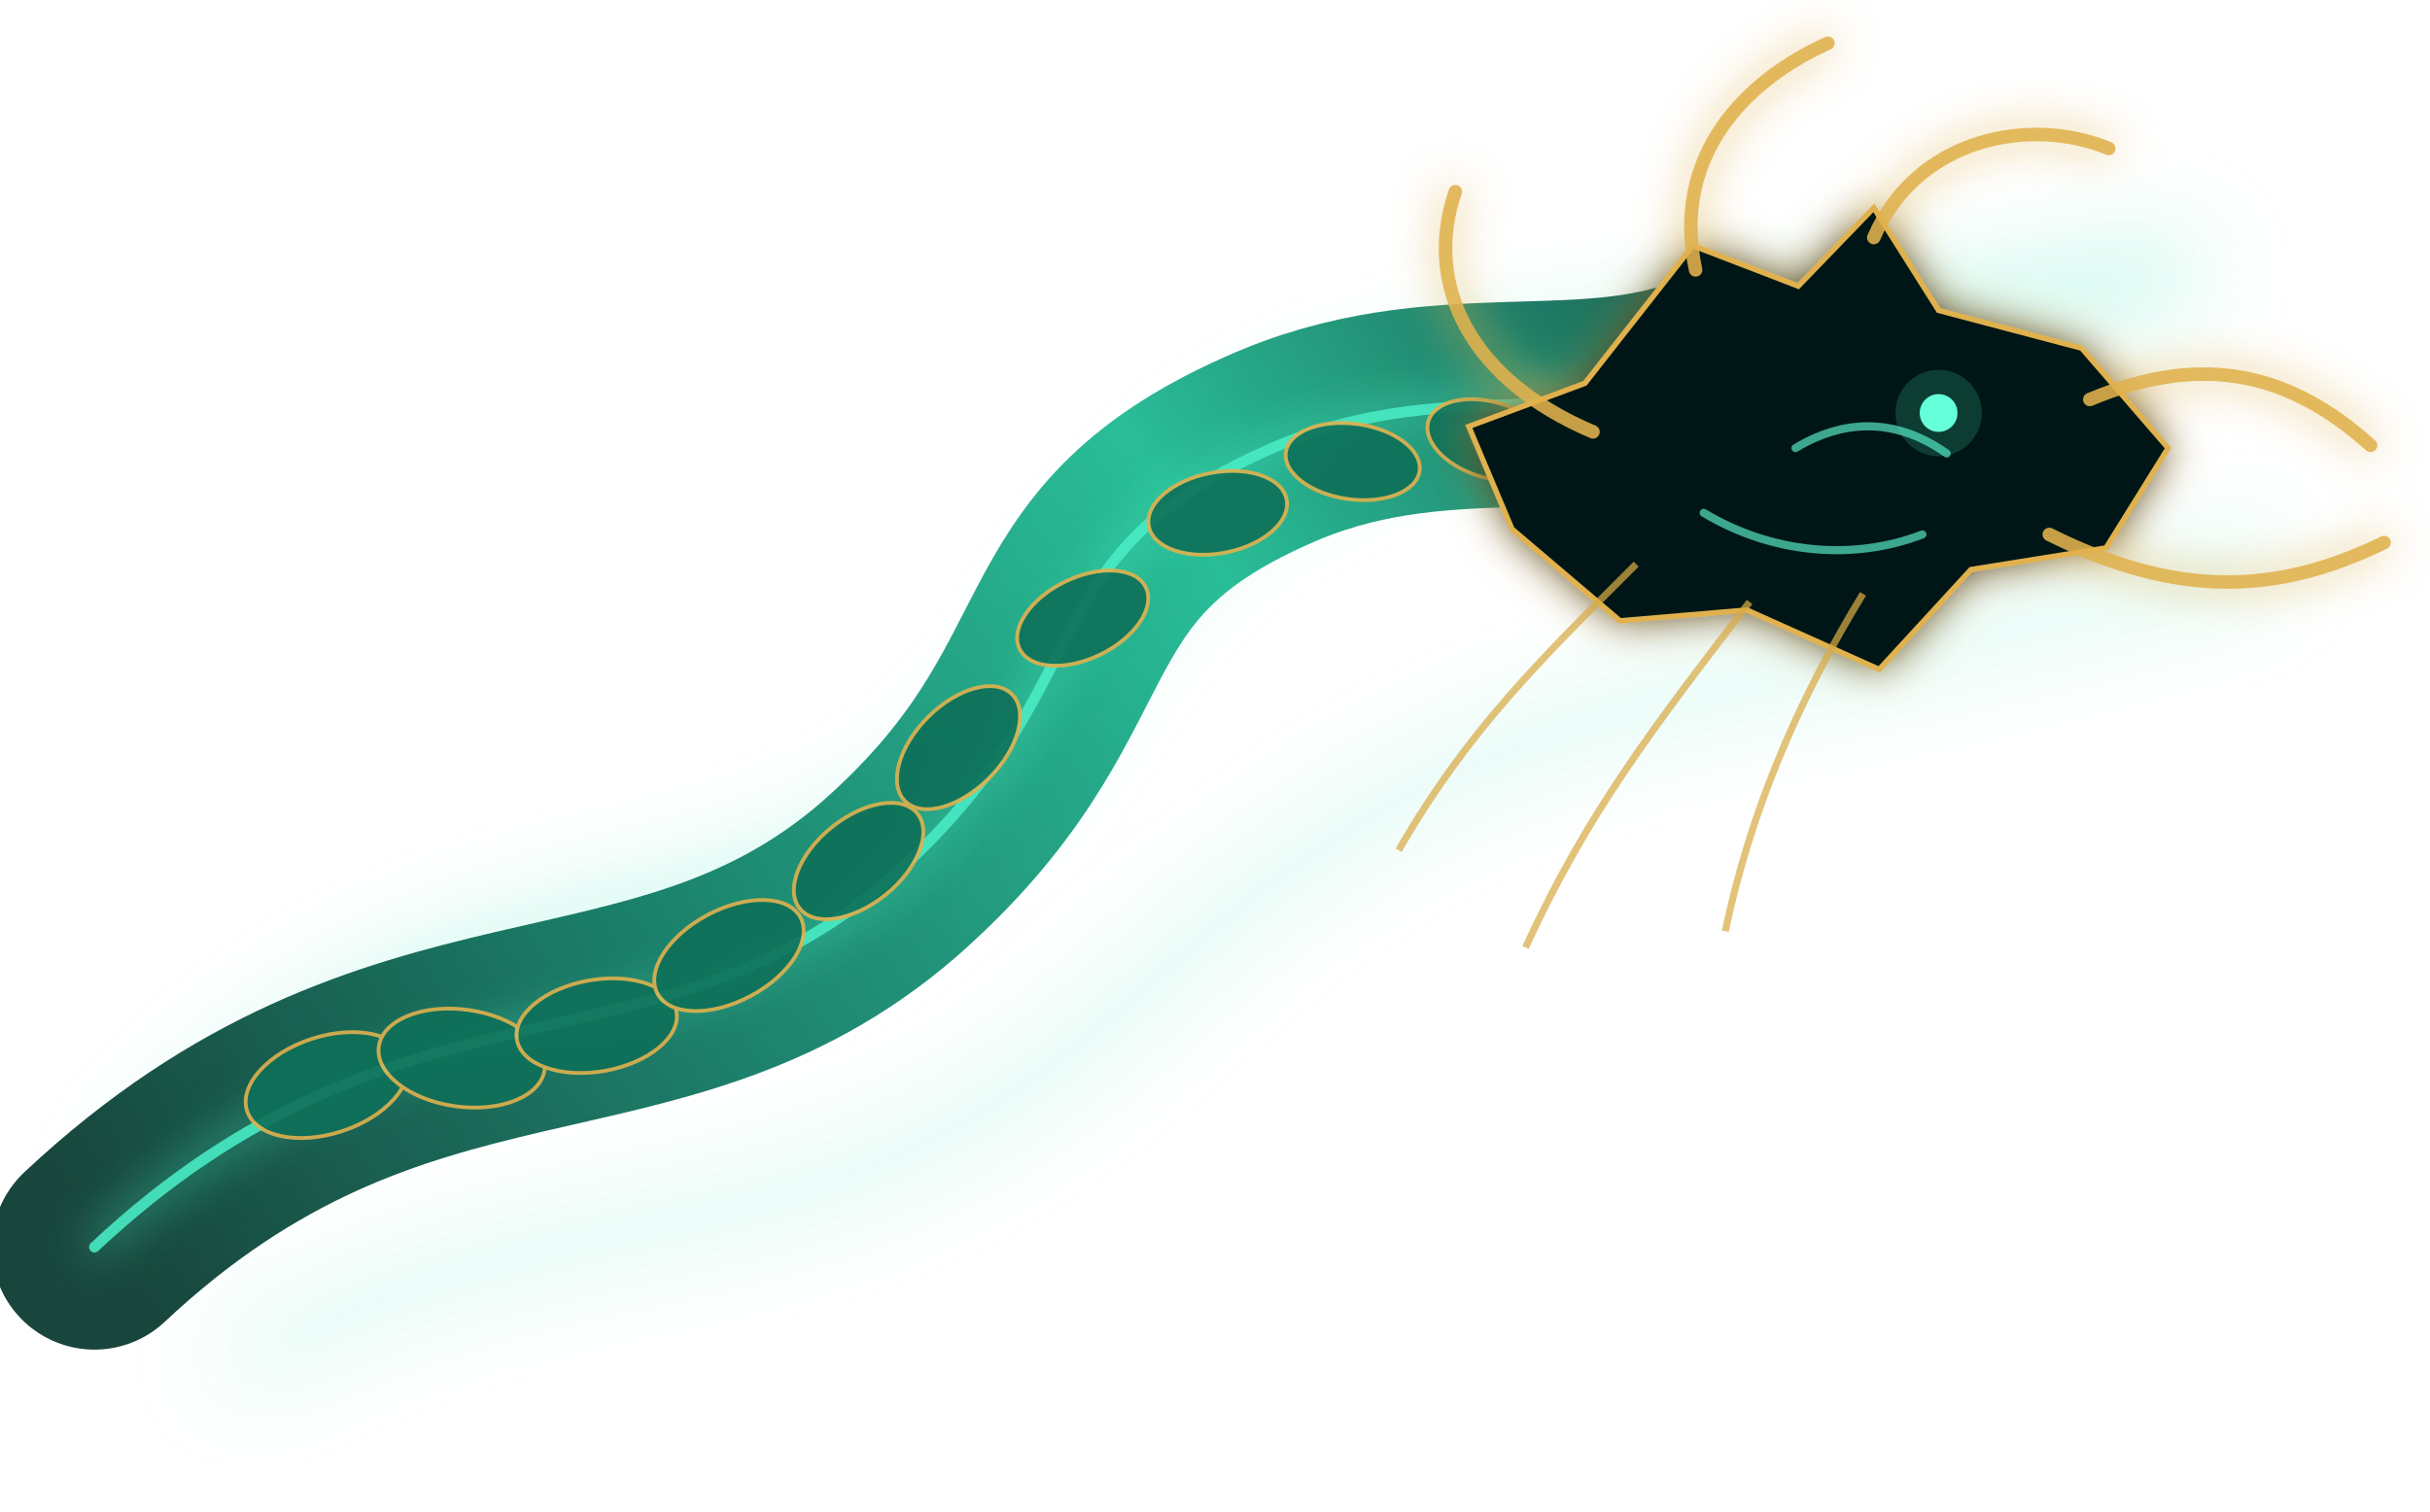
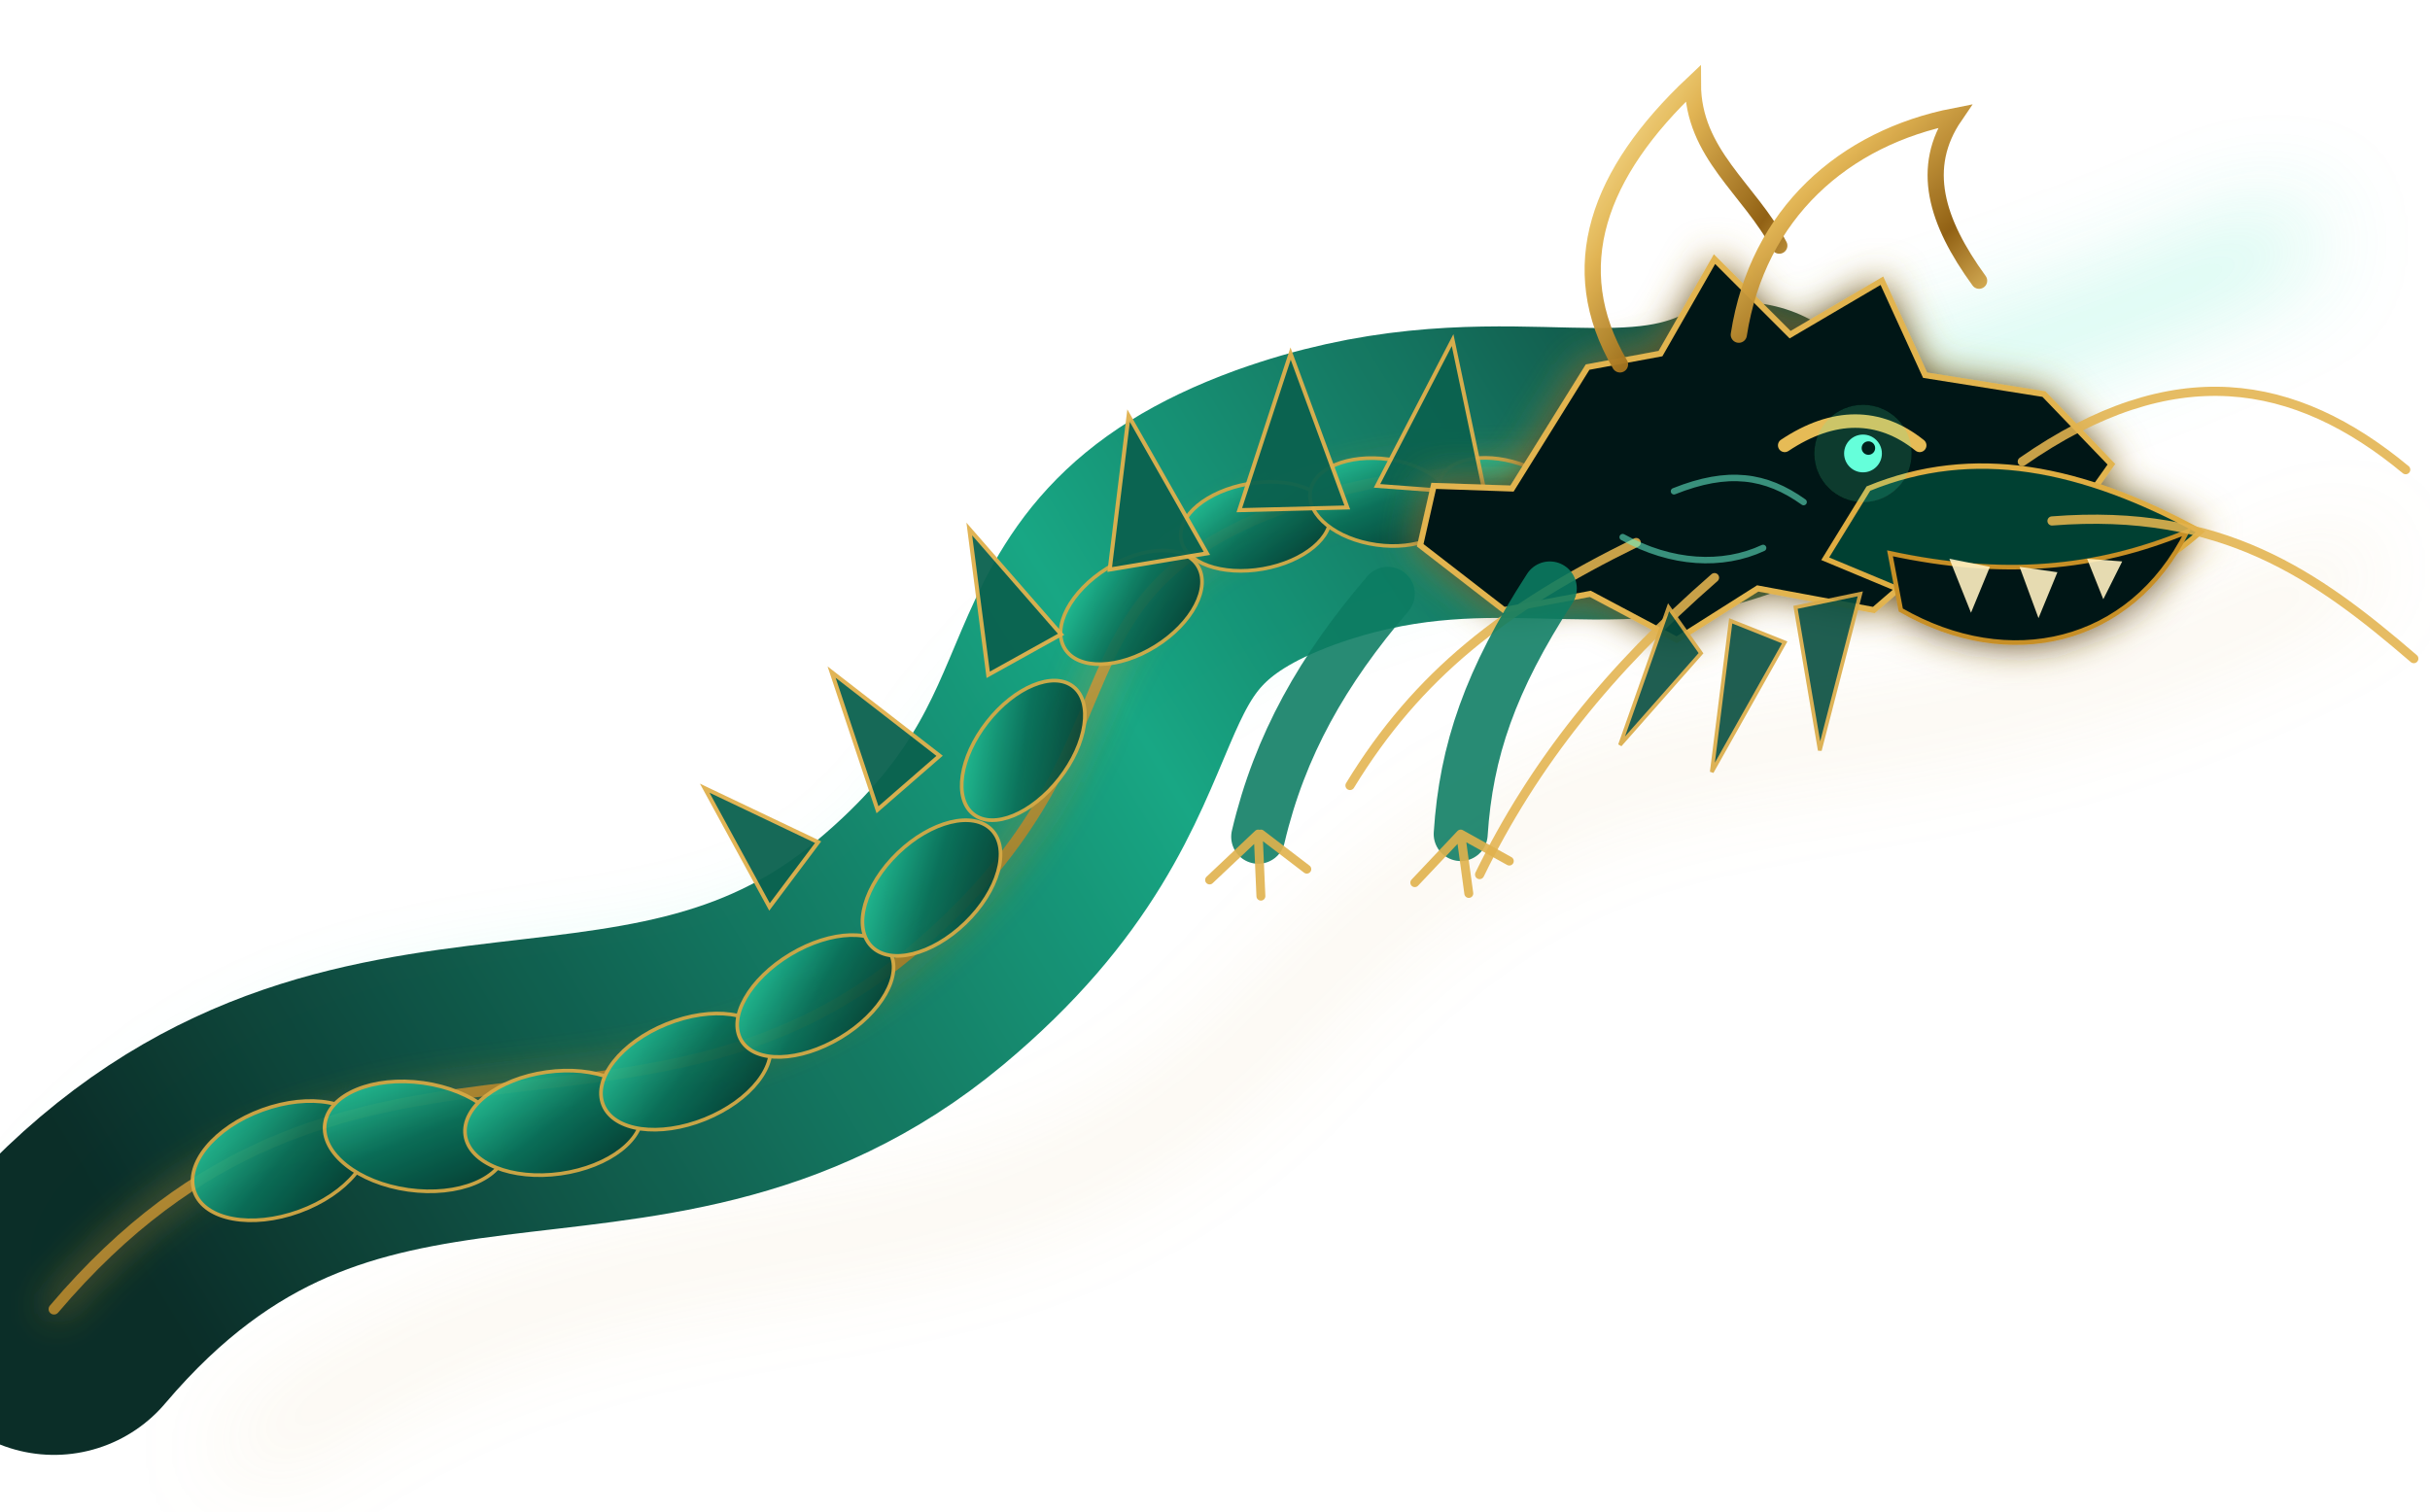
<svg xmlns="http://www.w3.org/2000/svg" viewBox="0 0 900 560" fill="none">
  <defs>
-     <linearGradient id="body" x1="80" y1="520" x2="760" y2="40" gradientUnits="userSpaceOnUse">
-       <stop stop-color="#04362c" />
-       <stop offset=".28" stop-color="#0a765f" />
-       <stop offset=".58" stop-color="#18b88f" />
-       <stop offset=".83" stop-color="#0a5545" />
-       <stop offset="1" stop-color="#021712" />
+     <linearGradient id="body" x1="70" y1="500" x2="760" y2="80" gradientUnits="userSpaceOnUse">
+       <stop stop-color="#01251f" />
+       <stop offset=".22" stop-color="#075847" />
+       <stop offset=".52" stop-color="#0fa37f" />
+       <stop offset=".72" stop-color="#0a6c57" />
+       <stop offset="1" stop-color="#021612" />
    </linearGradient>
-     <linearGradient id="edge" x1="120" y1="500" x2="780" y2="55">
-       <stop stop-color="#1ee5b9" />
-       <stop offset=".46" stop-color="#77f4d2" />
-       <stop offset=".68" stop-color="#e7ba55" />
-       <stop offset="1" stop-color="#86560c" />
+     <linearGradient id="scale" x1="0" y1="0" x2="1" y2="1">
+       <stop stop-color="#29d7a8" />
+       <stop offset=".5" stop-color="#0a7059" />
+       <stop offset="1" stop-color="#033129" />
    </linearGradient>
-     <radialGradient id="head" cx="0" cy="0" r="1" gradientTransform="translate(656 194) rotate(144) scale(180 150)">
-       <stop stop-color="#1aa17e" />
-       <stop offset=".48" stop-color="#075442" />
+     <linearGradient id="gold" x1="0" y1="0" x2="1" y2="1">
+       <stop stop-color="#fff0a8" />
+       <stop offset=".32" stop-color="#e0b14d" />
+       <stop offset=".7" stop-color="#8d5b0b" />
+       <stop offset="1" stop-color="#f0c868" />
+     </linearGradient>
+     <radialGradient id="head" cx="0" cy="0" r="1" gradientTransform="translate(620 174) rotate(135) scale(210 175)">
+       <stop stop-color="#19b189" />
+       <stop offset=".46" stop-color="#075744" />
      <stop offset="1" stop-color="#011813" />
    </radialGradient>
-     <filter id="glow" x="-30%" y="-30%" width="160%" height="160%">
-       <feGaussianBlur stdDeviation="8" result="b" />
+     <filter id="glow" x="-40%" y="-40%" width="180%" height="180%">
+       <feGaussianBlur stdDeviation="7" result="b" />
      <feMerge>
        <feMergeNode in="b" />
        <feMergeNode in="SourceGraphic" />
      </feMerge>
    </filter>
-     <filter id="soft" x="-30%" y="-30%" width="160%" height="160%">
+     <filter id="soft" x="-40%" y="-40%" width="180%" height="180%">
      <feGaussianBlur stdDeviation="18" />
    </filter>
  </defs>
-   <g opacity=".36" filter="url(#soft)" stroke="#26e3b4" stroke-linecap="round">
-     <path d="M55 443C174 298 318 381 397 242C467 117 619 140 805 101" stroke-width="18" />
-     <path d="M88 505C229 430 303 478 422 368C554 244 620 270 838 207" stroke-width="10" />
+   <g opacity=".28" filter="url(#soft)" stroke-linecap="round">
+     <path d="M25 472C145 320 275 430 365 296C455 160 603 201 846 89" stroke="#26e5b6" stroke-width="22" />
+     <path d="M90 540C244 424 360 500 474 376C610 228 683 315 873 208" stroke="#d7a844" stroke-width="9" />
  </g>
-   <path d="M35 462C148 356 242 401 329 326C410 255 379 207 469 167C533 138 588 160 638 138" stroke="url(#body)" stroke-width="76" stroke-linecap="round" stroke-linejoin="round" opacity=".92" />
-   <path d="M35 462C148 356 242 401 329 326C410 255 379 207 469 167C533 138 588 160 638 138" stroke="url(#edge)" stroke-width="4" stroke-linecap="round" stroke-linejoin="round" opacity=".9" filter="url(#glow)" />
-   <g fill="#0d6f58" stroke="#dfb04e" stroke-width="1.4" opacity=".9">
-     <ellipse cx="121" cy="402" rx="31" ry="18" transform="rotate(-18 121 402)" />
-     <ellipse cx="171" cy="392" rx="31" ry="18" transform="rotate(8 171 392)" />
-     <ellipse cx="221" cy="380" rx="30" ry="17" transform="rotate(-10 221 380)" />
-     <ellipse cx="270" cy="354" rx="30" ry="17" transform="rotate(-28 270 354)" />
-     <ellipse cx="318" cy="319" rx="28" ry="16" transform="rotate(-39 318 319)" />
-     <ellipse cx="355" cy="277" rx="28" ry="16" transform="rotate(-45 355 277)" />
-     <ellipse cx="401" cy="229" rx="26" ry="15" transform="rotate(-26 401 229)" />
-     <ellipse cx="451" cy="190" rx="26" ry="15" transform="rotate(-11 451 190)" />
-     <ellipse cx="501" cy="171" rx="25" ry="14" transform="rotate(8 501 171)" />
-     <ellipse cx="552" cy="163" rx="24" ry="14" transform="rotate(17 552 163)" />
+   <path d="M20 485C126 360 235 438 337 353C428 277 383 222 476 188C551 161 597 188 645 166" stroke="url(#body)" stroke-width="108" stroke-linecap="round" stroke-linejoin="round" opacity=".96" />
+   <path d="M20 485C126 360 235 438 337 353C428 277 383 222 476 188C551 161 597 188 645 166" stroke="url(#gold)" stroke-width="4" stroke-linecap="round" stroke-linejoin="round" opacity=".9" filter="url(#glow)" />
+   <g fill="url(#scale)" stroke="#d8aa45" stroke-width="1.35" opacity=".92">
+     <ellipse cx="104" cy="430" rx="34" ry="20" transform="rotate(-20 104 430)" />
+     <ellipse cx="154" cy="421" rx="34" ry="20" transform="rotate(8 154 421)" />
+     <ellipse cx="205" cy="416" rx="33" ry="19" transform="rotate(-8 205 416)" />
+     <ellipse cx="254" cy="397" rx="33" ry="19" transform="rotate(-22 254 397)" />
+     <ellipse cx="302" cy="369" rx="32" ry="18" transform="rotate(-31 302 369)" />
+     <ellipse cx="345" cy="329" rx="31" ry="18" transform="rotate(-44 345 329)" />
+     <ellipse cx="379" cy="278" rx="30" ry="17" transform="rotate(-52 379 278)" />
+     <ellipse cx="419" cy="225" rx="29" ry="17" transform="rotate(-32 419 225)" />
+     <ellipse cx="465" cy="195" rx="28" ry="16" transform="rotate(-10 465 195)" />
+     <ellipse cx="512" cy="186" rx="27" ry="16" transform="rotate(8 512 186)" />
+     <ellipse cx="558" cy="186" rx="26" ry="15" transform="rotate(18 558 186)" />
+   </g>
+   <g fill="#0b624f" stroke="#dfb04d" stroke-width="1.5" opacity=".95">
+     <path d="M285 336l-24-44 42 20z" />
+     <path d="M325 300l-17-51 40 31z" />
+     <path d="M366 250l-7-54 34 39z" />
+     <path d="M411 211l7-57 29 51z" />
+     <path d="M459 189l19-58 21 57z" />
+     <path d="M510 180l28-54 12 57z" />
+     <path d="M559 182l39-44-1 58z" />
  </g>
  <g filter="url(#glow)">
-     <path d="M587 142L627 91L666 106L694 77L718 115L771 129L803 166L780 203L730 211L696 248L647 226L600 230L560 196L544 158Z" fill="url(#head)" stroke="#e0b14d" stroke-width="2" />
-     <path d="M628 100C619 58 646 30 677 16M694 88C710 51 752 43 781 55M590 160C545 141 527 106 539 71M774 148C817 130 849 139 878 165M759 198C807 222 844 220 883 201" stroke="#e0b14d" stroke-width="5" stroke-linecap="round" opacity=".88" />
-     <path d="M665 166C685 154 704 156 721 168M631 190C656 205 686 208 712 198" stroke="#5cf3d0" stroke-width="3" stroke-linecap="round" opacity=".65" />
-     <circle cx="718" cy="153" r="7" fill="#6dffdc" />
-     <circle cx="718" cy="153" r="16" fill="#3affcf" opacity=".16" />
+     <path d="M560 181L588 136L615 131L635 96L663 124L697 104L713 139L757 146L782 172L765 196L723 201L694 226L651 218L621 237L589 220L557 226L526 202L531 180Z" fill="url(#head)" stroke="#e2b44f" stroke-width="2.2" />
+     <path d="M692 181C731 165 771 173 815 197C789 220 756 232 712 222L676 207Z" fill="#064133" stroke="#dfad43" stroke-width="2" />
+     <path d="M700 205C742 214 776 211 810 197C789 239 744 249 704 226Z" fill="#021814" stroke="#c78f25" stroke-width="1.7" />
+     <g fill="#fff1c2" opacity=".9">
+       <path d="M722 207l8 20 7-17z" />
+       <path d="M748 210l7 19 7-17z" />
+       <path d="M773 207l6 15 7-14z" />
+     </g>
+     <path d="M661 165C679 153 696 153 711 165" stroke="#e6bb56" stroke-width="5" stroke-linecap="round" />
+     <circle cx="690" cy="168" r="7" fill="#6dffdc" />
+     <circle cx="690" cy="168" r="18" fill="#35ffd0" opacity=".15" />
+     <circle cx="692" cy="166" r="2.5" fill="#00231c" />
  </g>
-   <g stroke="#d8aa45" stroke-width="2.6" opacity=".72">
-     <path d="M606 209C571 244 544 270 518 315" />
-     <path d="M648 223C612 270 588 301 565 351" />
-     <path d="M690 220C665 261 648 302 639 345" />
+   <g fill="none" stroke="url(#gold)" stroke-width="6" stroke-linecap="round" opacity=".96">
+     <path d="M600 135C579 99 592 64 627 31C627 57 648 70 659 91" />
+     <path d="M644 124C651 79 683 51 724 43C711 62 717 82 733 104" />
+   </g>
+   <g fill="none" stroke="#e3b34e" stroke-width="3.4" stroke-linecap="round" opacity=".88">
+     <path d="M749 171C805 132 850 140 891 174" />
+     <path d="M760 193C823 188 858 213 894 244" />
+     <path d="M606 201C557 225 525 250 500 291" />
+     <path d="M635 214C596 248 568 283 548 324" />
+   </g>
+   <g fill="#074c3e" stroke="#d9aa45" stroke-width="1.4" opacity=".9">
+     <path d="M618 225l-18 51 30-34z" />
+     <path d="M641 230l-7 56 27-48z" />
+     <path d="M665 225l9 53 15-58z" />
+   </g>
+   <g fill="none" stroke="#0b7c62" stroke-width="20" stroke-linecap="round" stroke-linejoin="round" opacity=".88">
+     <path d="M514 220C490 248 474 276 466 310" />
+     <path d="M574 218C552 252 543 278 541 309" />
+   </g>
+   <g fill="none" stroke="#e0b14d" stroke-width="3.3" stroke-linecap="round" opacity=".9">
+     <path d="M466 309l-18 17m18-17l1 23m0-23l17 13" />
+     <path d="M541 309l-17 18m17-18l3 22m-3-22l18 10" />
+   </g>
+   <g fill="none" stroke="#67f4d0" stroke-width="2.4" stroke-linecap="round" opacity=".55">
+     <path d="M620 182C640 174 654 176 668 186" />
+     <path d="M601 199C619 209 638 210 653 203" />
  </g>
</svg>
